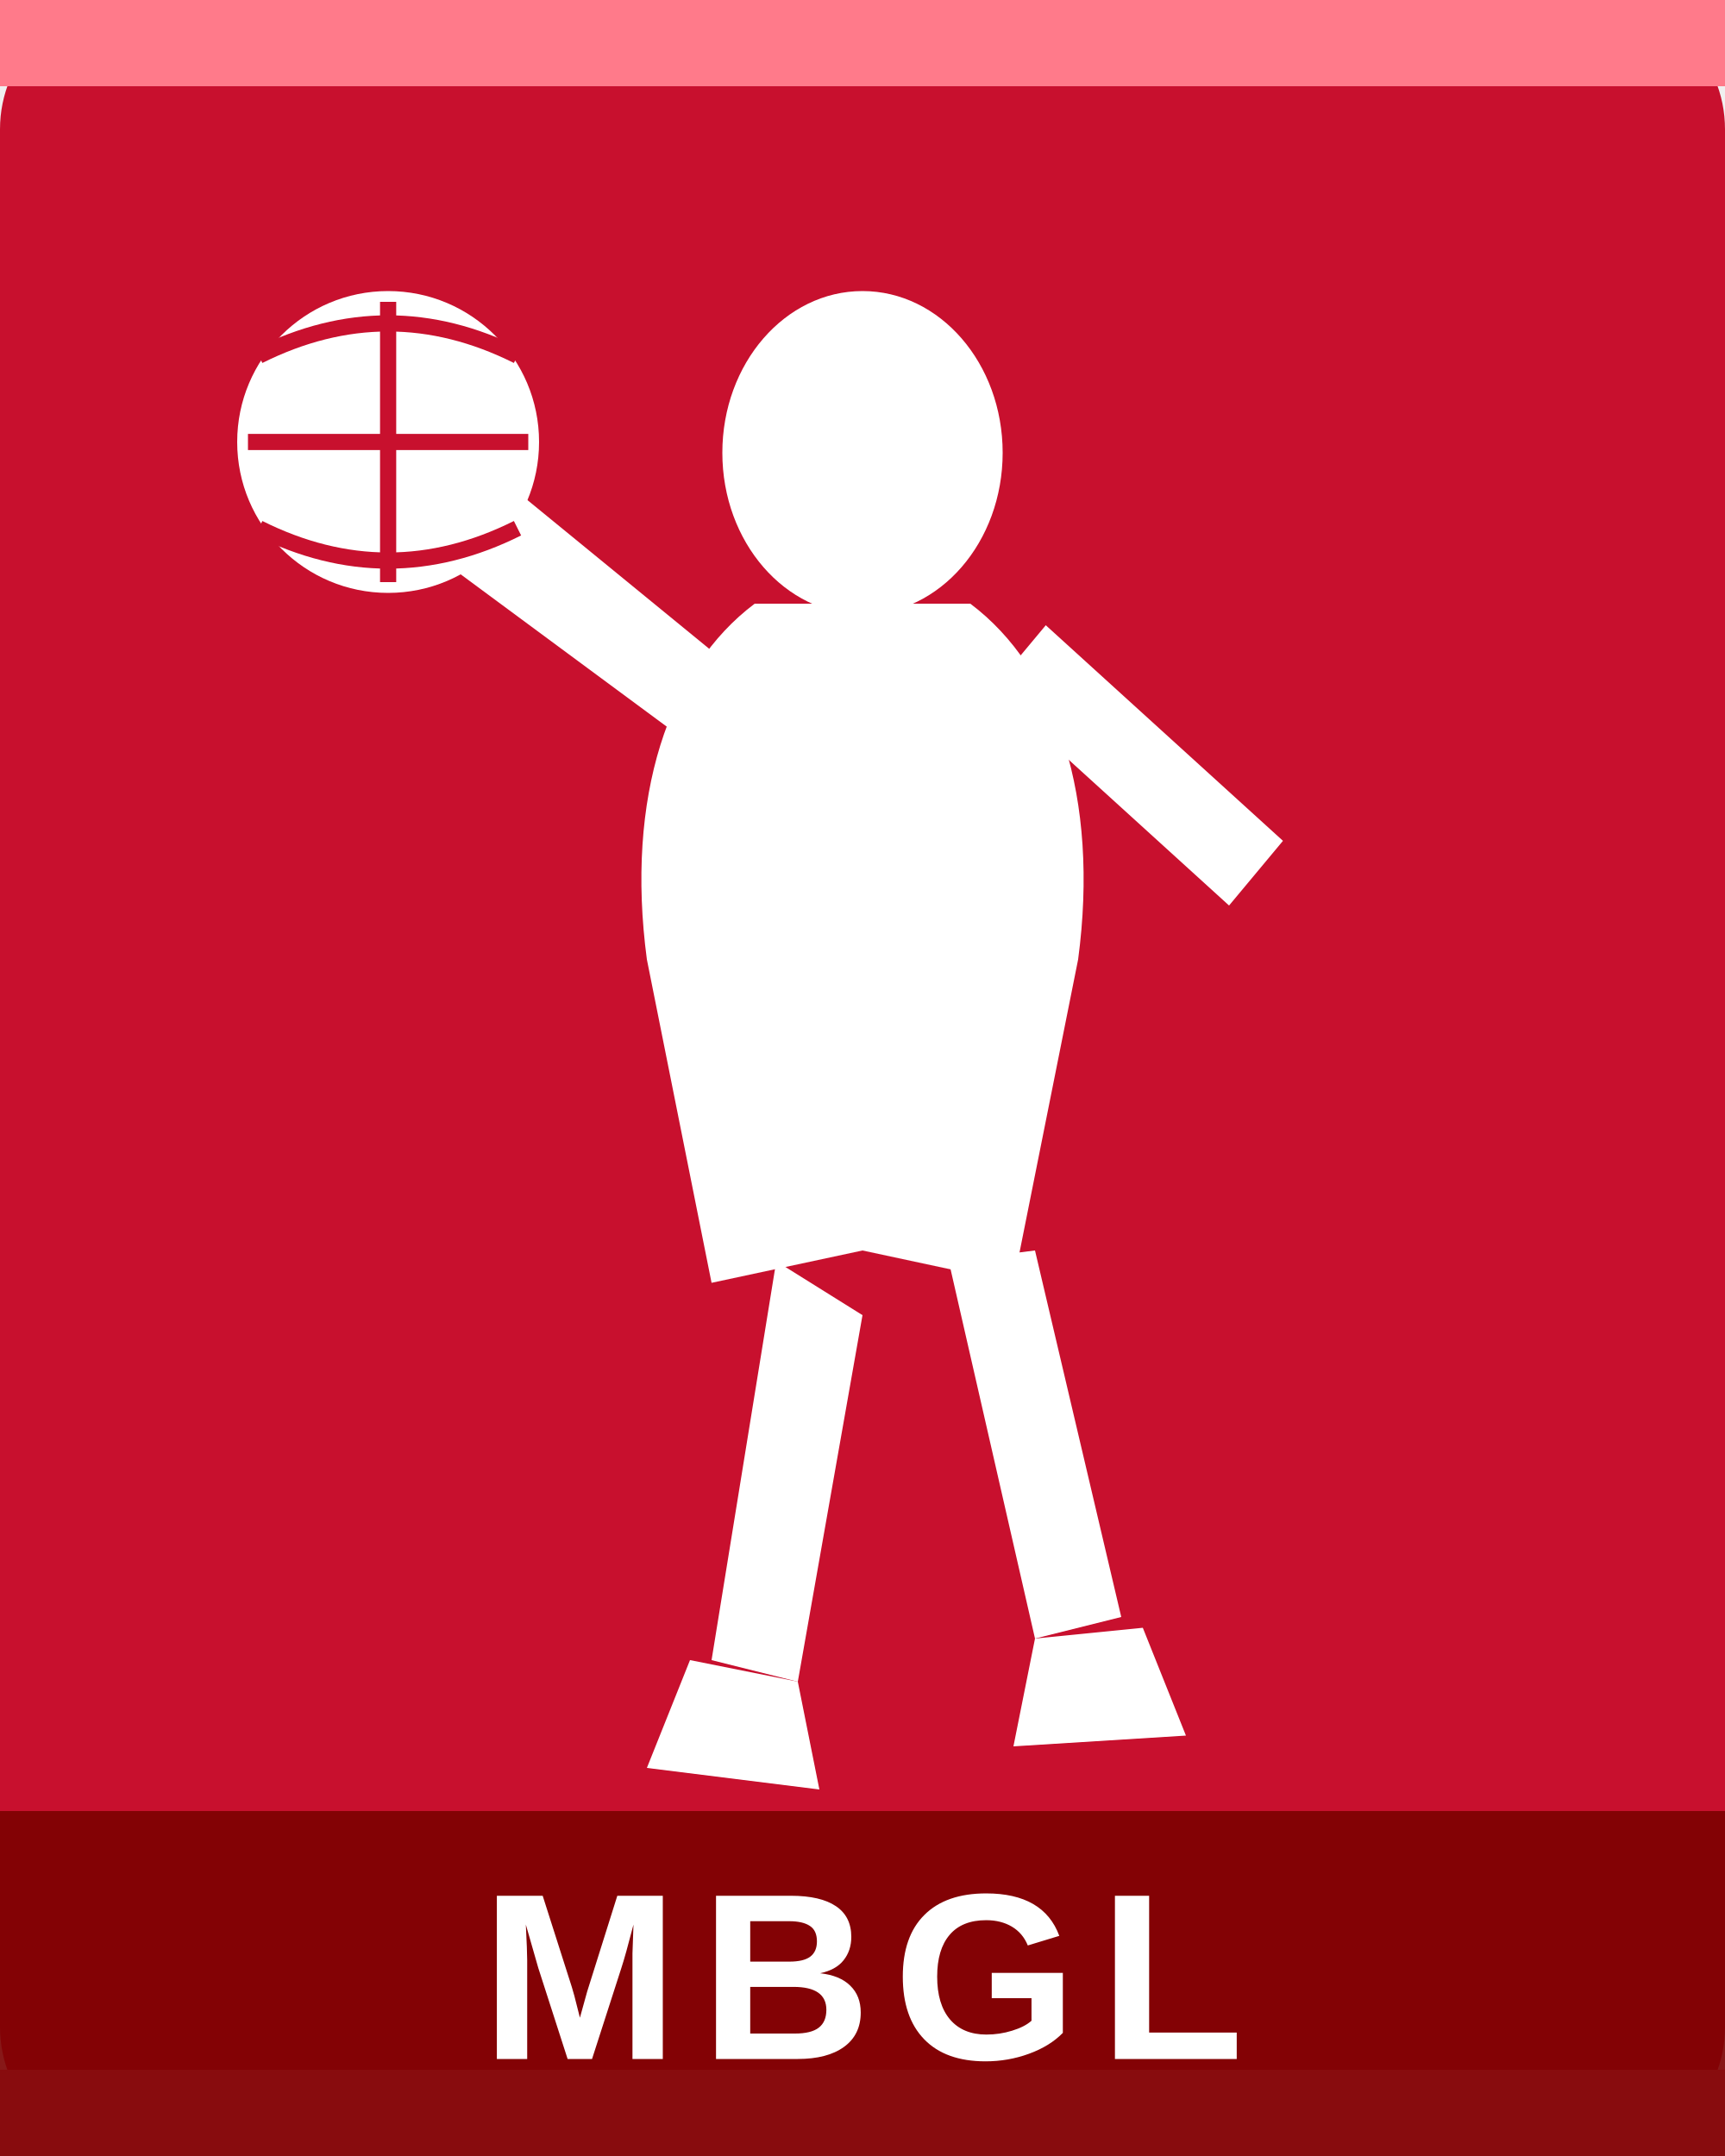
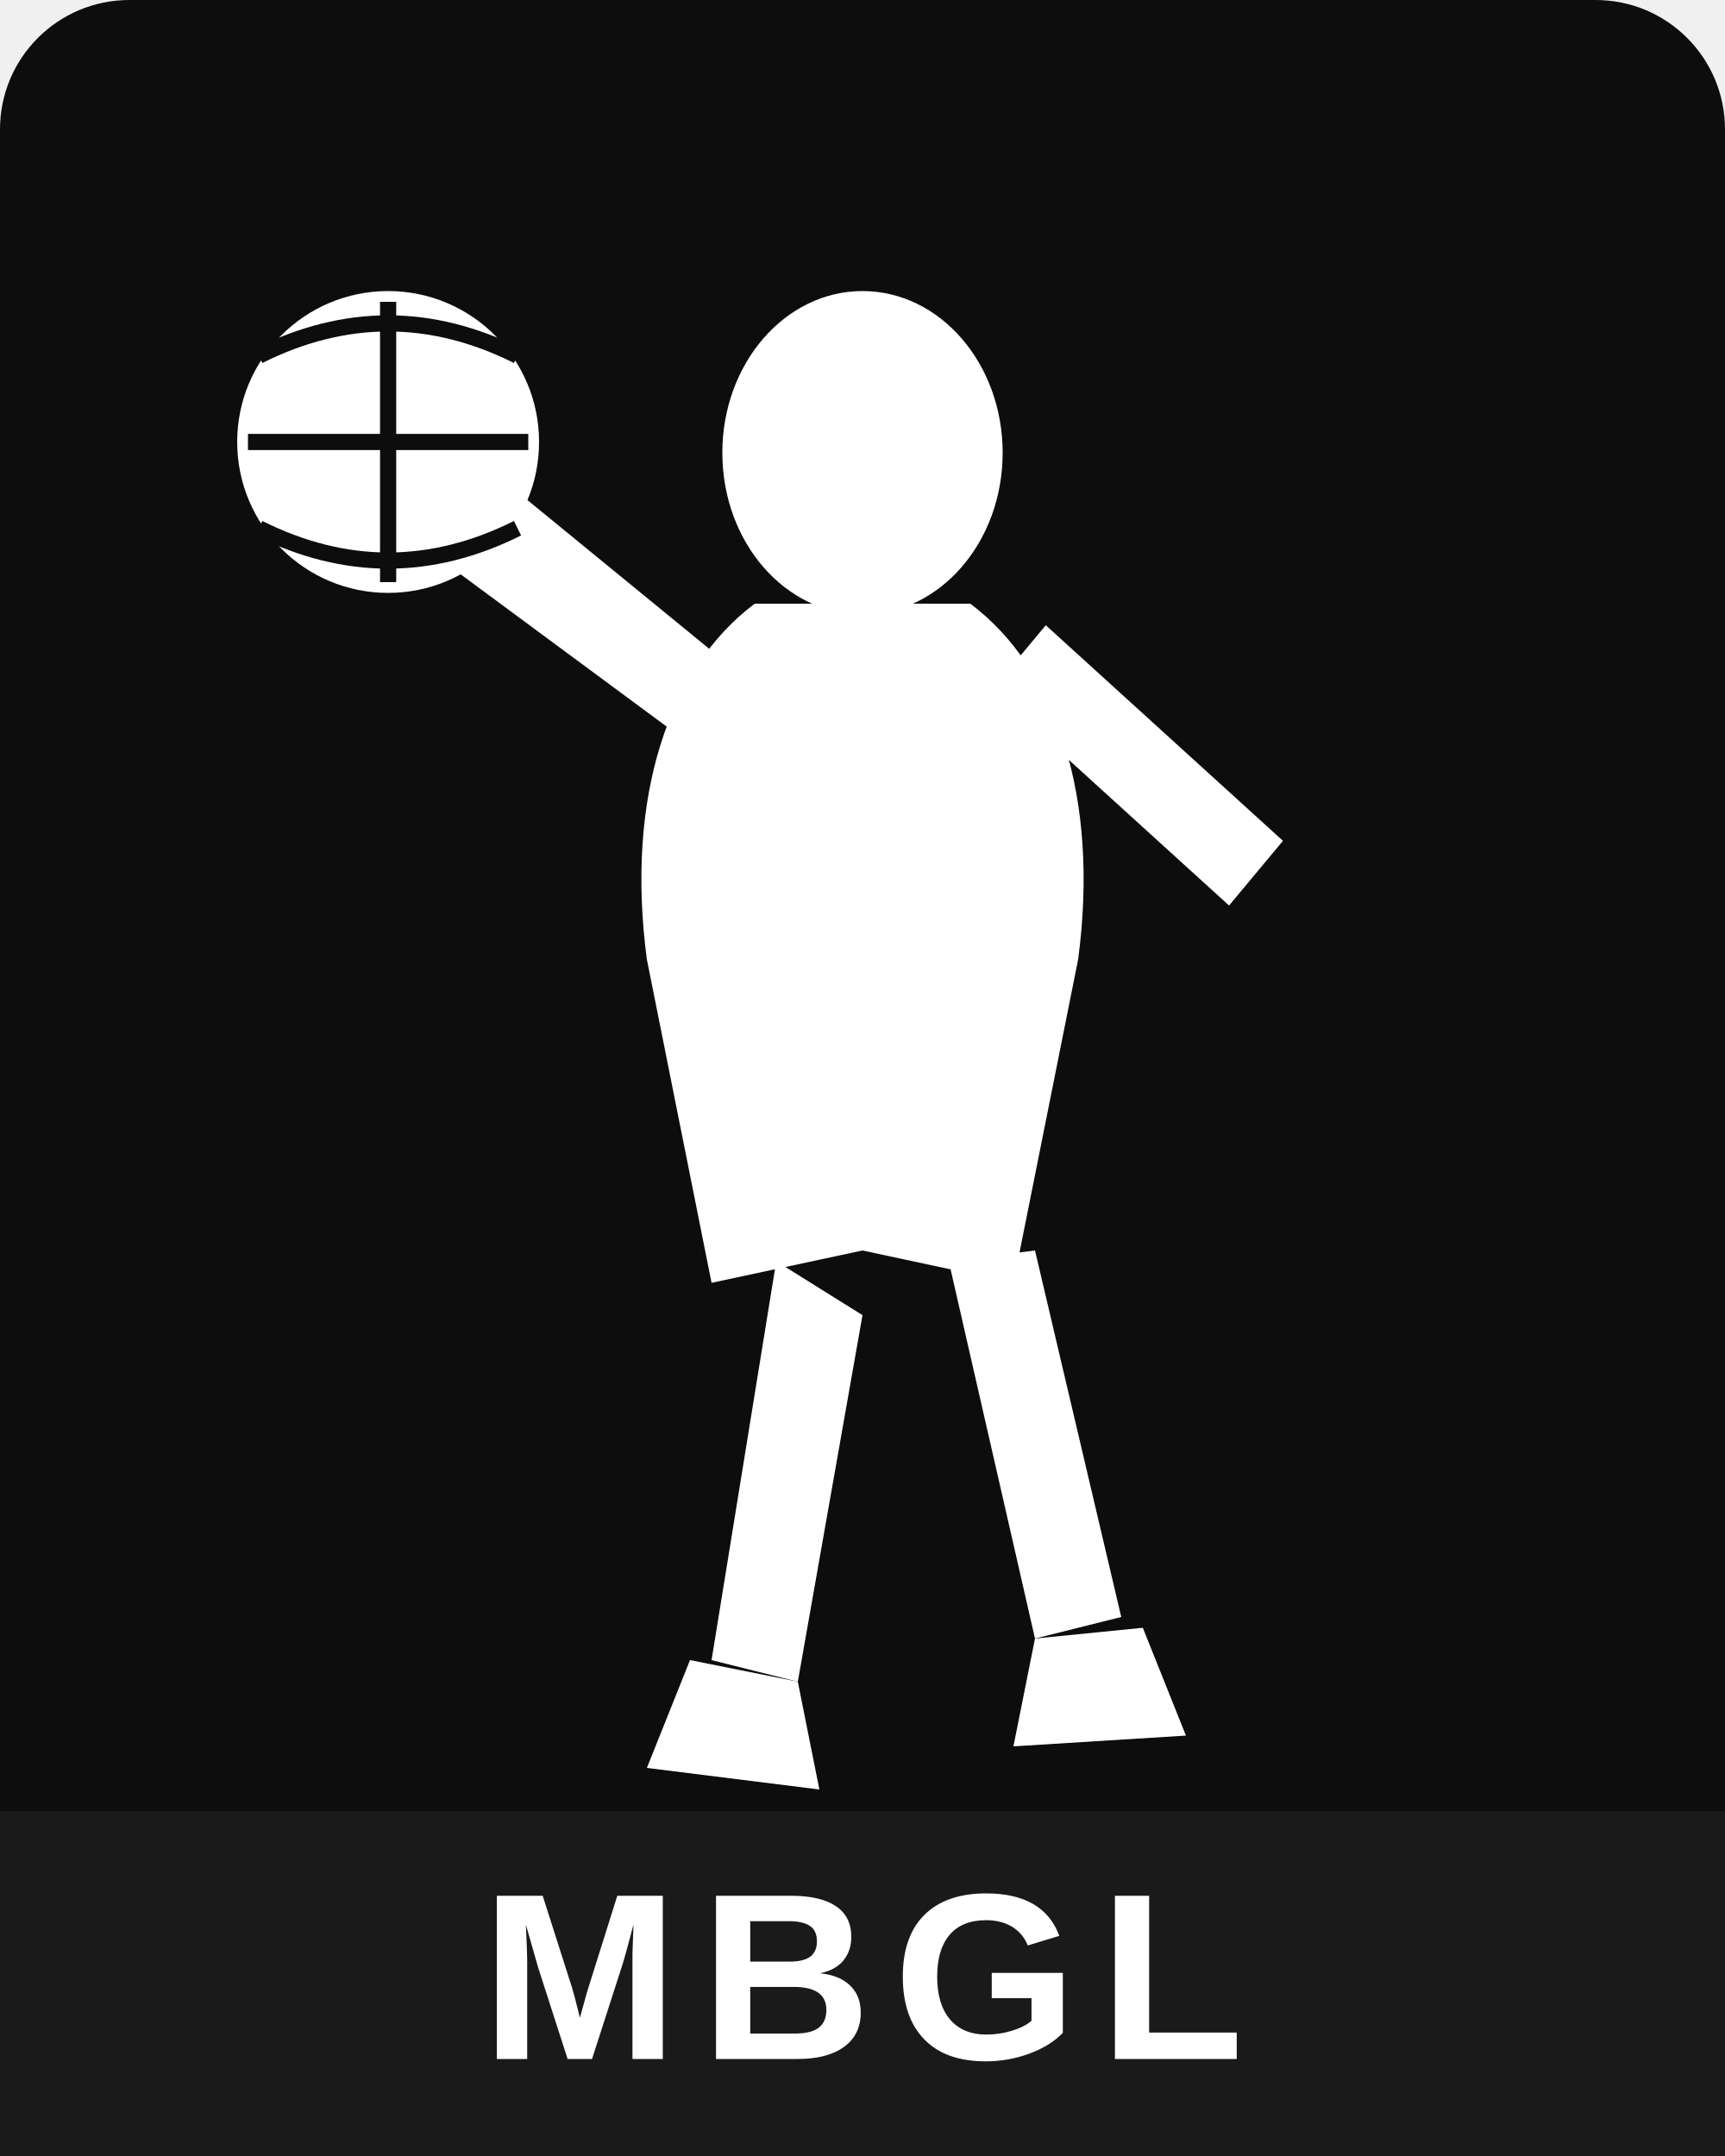
<svg xmlns="http://www.w3.org/2000/svg" viewBox="0 0 160 200" shape-rendering="geometricPrecision">
  <defs>
    <clipPath id="badge3">
      <rect x="0" y="0" width="160" height="200" rx="12" />
    </clipPath>
  </defs>
-   <rect x="0" y="0" width="160" height="200" rx="12" fill="#C8102E" />
-   <rect x="0" y="0" width="160" height="8" rx="0" fill="#FF7A8A" />
-   <rect x="0" y="192" width="160" height="8" rx="0" fill="#FF7A8A" />
+   <rect x="0" y="0" width="160" height="200" rx="12" fill="#0d0d0d" />
  <g fill="white" clip-path="url(#badge3)">
    <ellipse cx="80" cy="42" rx="13" ry="15" />
    <path d="M70,56 C62,62 58,74 60,89 L66,119 L80,116 L94,119 L100,89 C102,74 98,62 90,56 Z" />
    <path d="M68,62 L46,44 L41,52 L64,69 Z" />
    <path d="M92,64 L114,84 L119,78 L97,58 Z" />
    <circle cx="36" cy="41" r="14" />
-     <line x1="23" y1="41" x2="49" y2="41" stroke="#C8102E" stroke-width="1.5" />
-     <line x1="36" y1="28" x2="36" y2="54" stroke="#C8102E" stroke-width="1.5" />
-     <path d="M24,33 Q36,27 48,33" fill="none" stroke="#C8102E" stroke-width="1.5" />
-     <path d="M24,49 Q36,55 48,49" fill="none" stroke="#C8102E" stroke-width="1.5" />
+     <line x1="23" y1="41" x2="49" y2="41" stroke="#0d0d0d" stroke-width="1.5" />
+     <line x1="36" y1="28" x2="36" y2="54" stroke="#0d0d0d" stroke-width="1.5" />
+     <path d="M24,33 Q36,27 48,33" fill="none" stroke="#0d0d0d" stroke-width="1.5" />
+     <path d="M24,49 Q36,55 48,49" fill="none" stroke="#0d0d0d" stroke-width="1.5" />
    <path d="M72,117 L66,154 L74,156 L80,122 Z" />
    <path d="M88,117 L96,152 L104,150 L96,116 Z" />
    <path d="M64,154 L74,156 L76,166 L60,164 Z" />
    <path d="M96,152 L106,151 L110,161 L94,162 Z" />
  </g>
-   <rect x="0" y="168" width="160" height="32" rx="0" fill="#7B0000" opacity="0.9" />
+   <rect x="0" y="168" width="160" height="32" rx="0" fill="#1a1a1a" />
  <text x="80" y="191" text-anchor="middle" font-family="Arial Black, Arial" font-weight="900" font-size="22" fill="white" letter-spacing="2">MBGL</text>
</svg>
